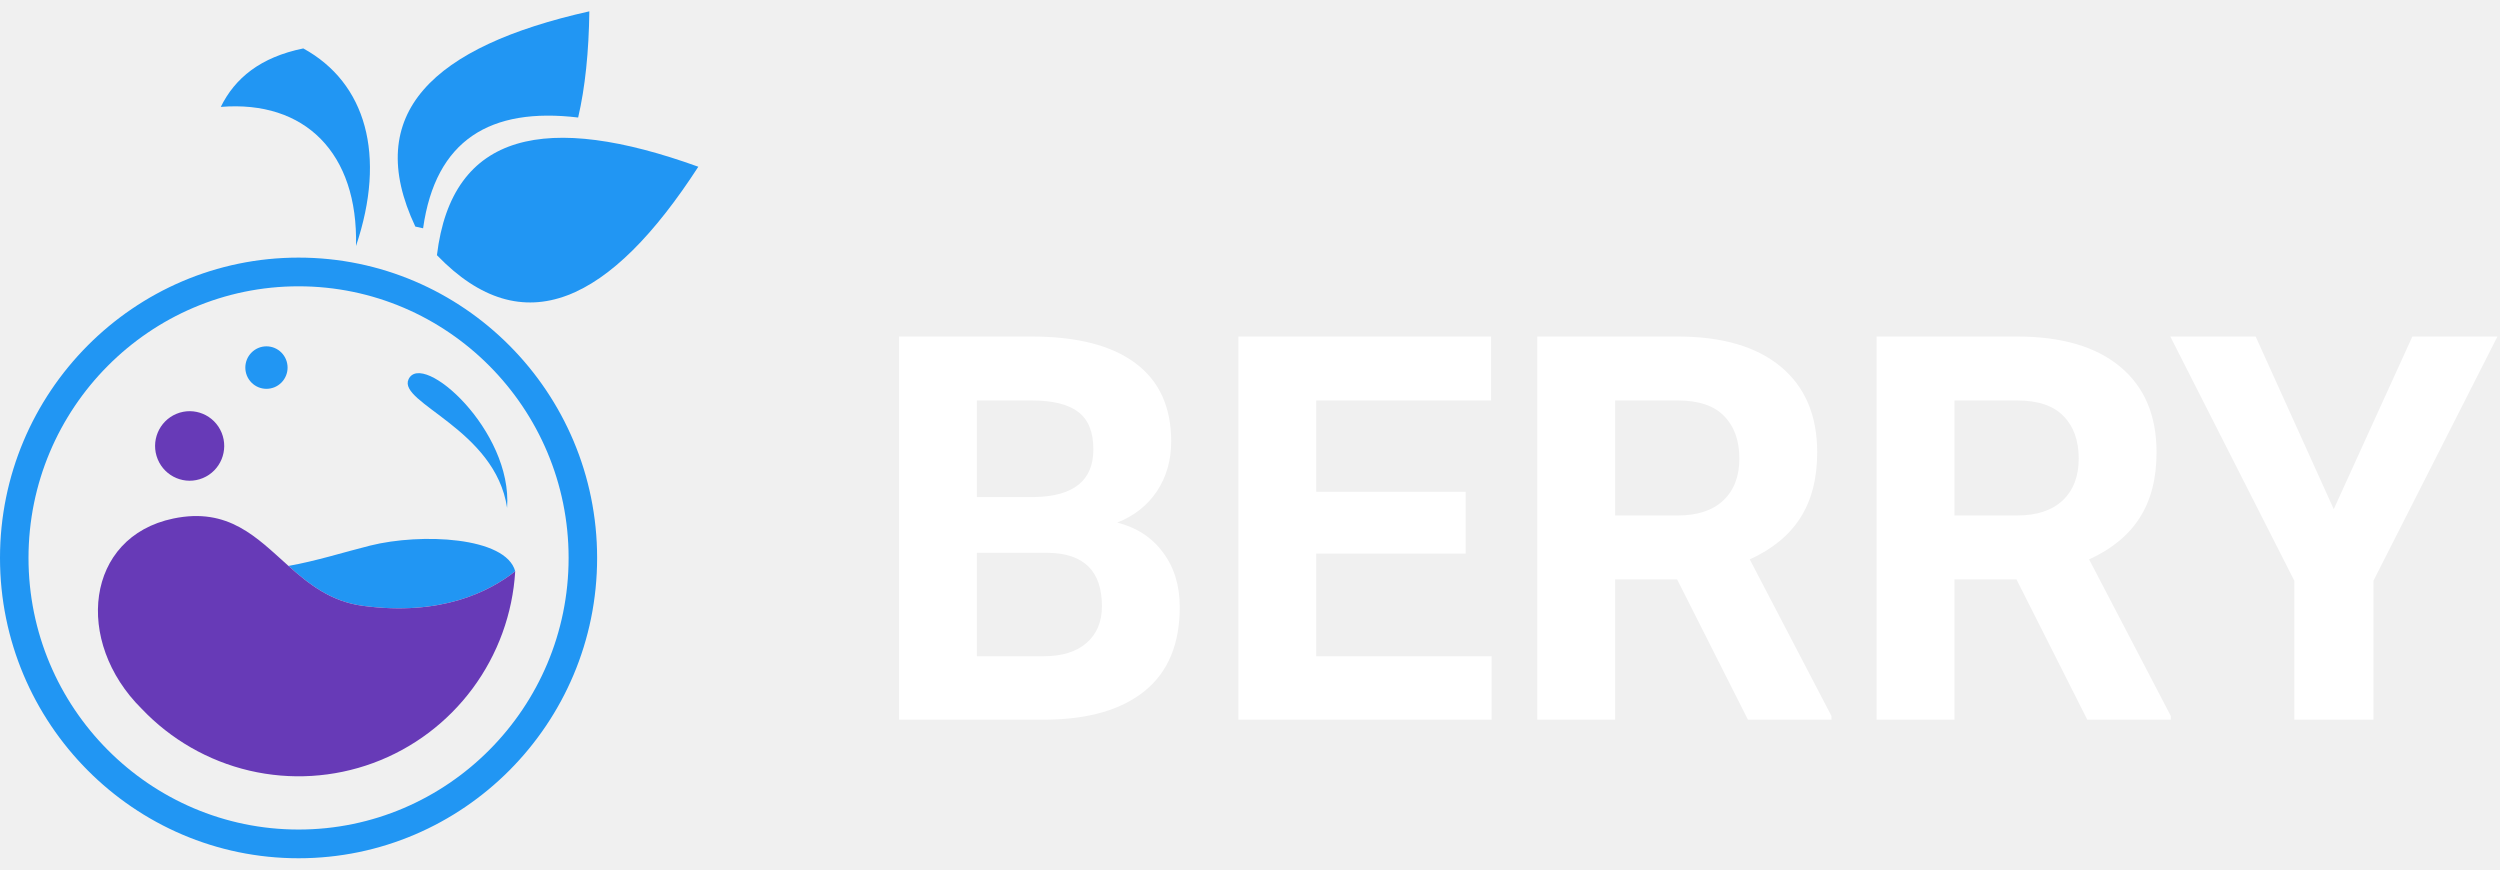
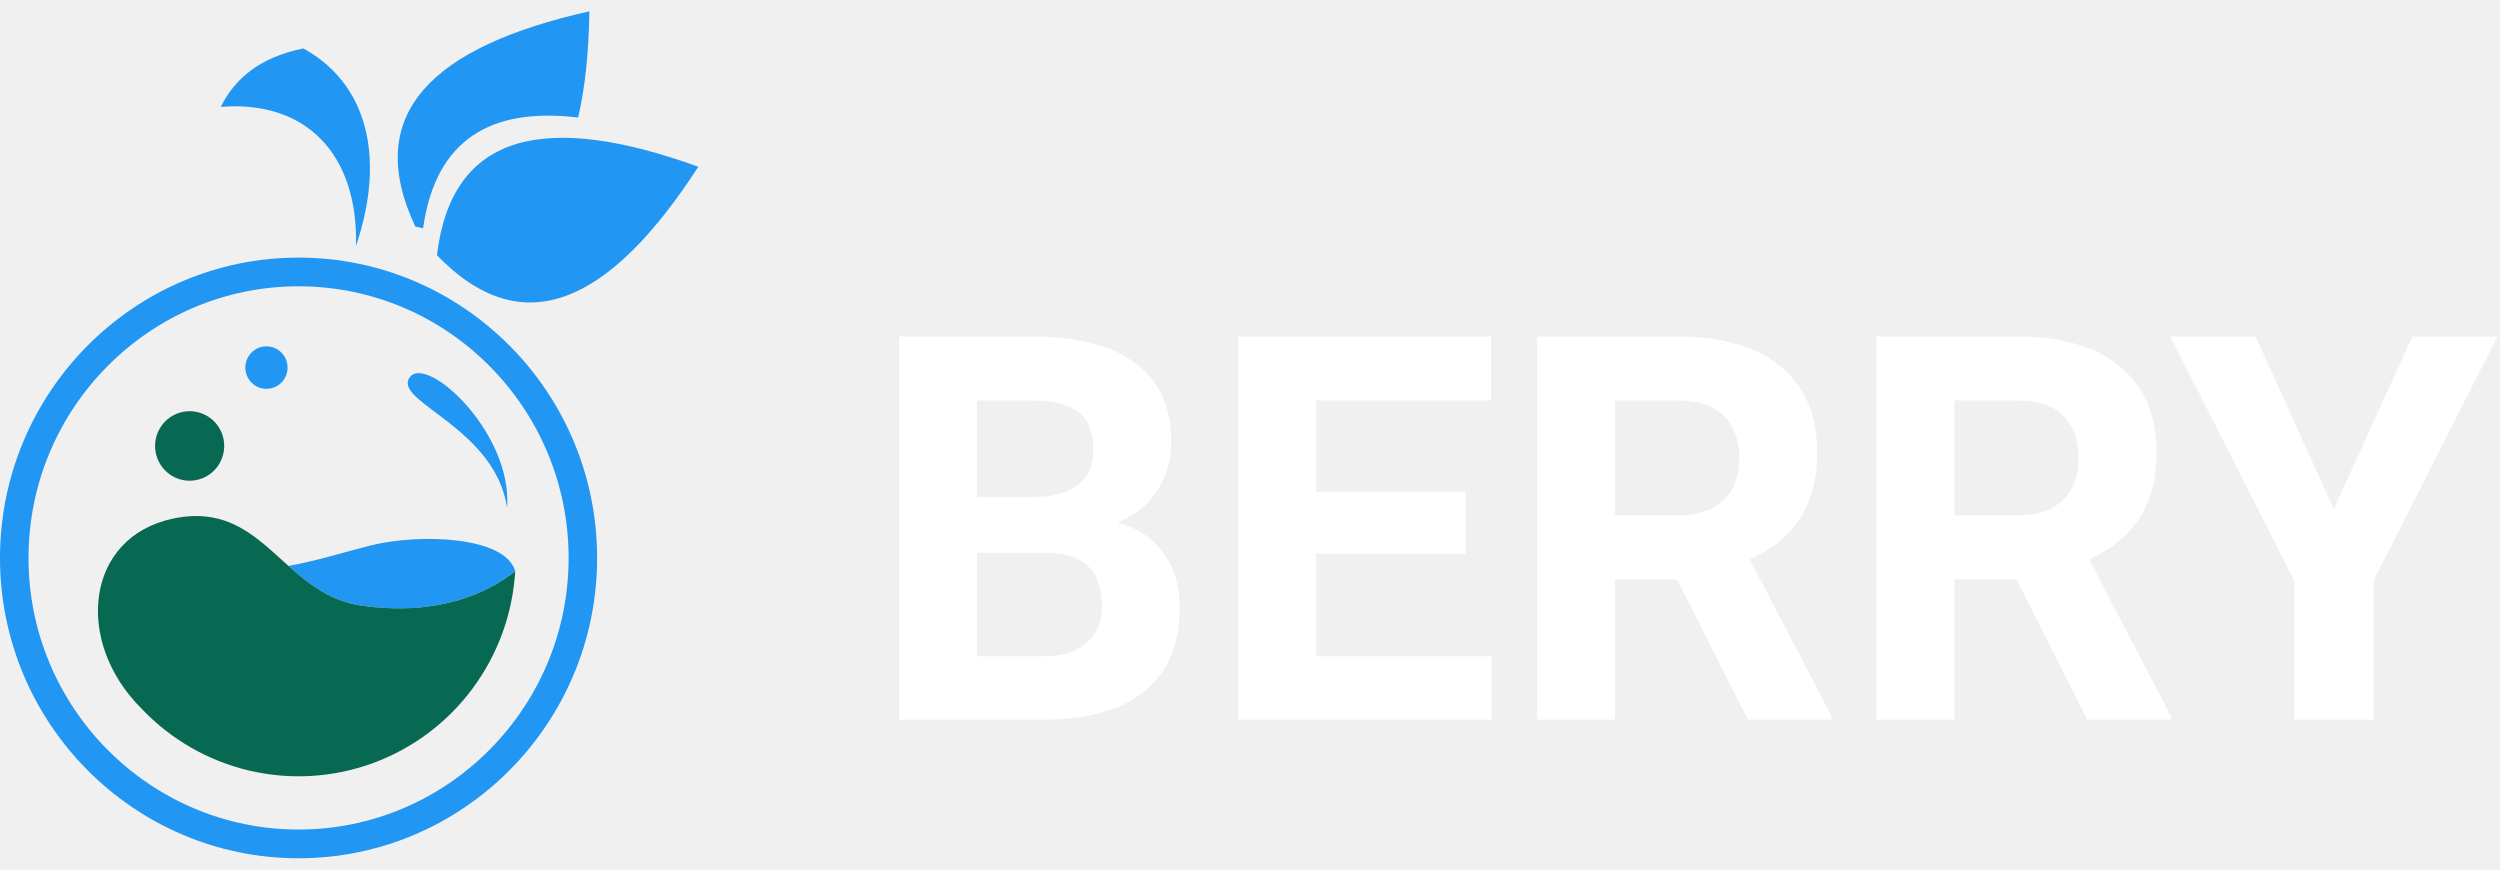
<svg xmlns="http://www.w3.org/2000/svg" width="92" height="32" viewBox="0 0 92 32" fill="none">
  <path d="M33.085 26.484V12.384H37.954C39.641 12.384 40.92 12.713 41.792 13.372C42.664 14.024 43.1 14.982 43.1 16.248C43.1 16.939 42.925 17.549 42.575 18.078C42.225 18.601 41.738 18.985 41.114 19.231C41.827 19.411 42.387 19.776 42.795 20.325C43.208 20.874 43.415 21.545 43.415 22.339C43.415 23.695 42.989 24.721 42.136 25.419C41.283 26.116 40.067 26.471 38.489 26.484H33.085ZM35.949 20.344V24.15H38.403C39.078 24.15 39.603 23.989 39.978 23.666C40.36 23.337 40.551 22.885 40.551 22.31C40.551 21.019 39.892 20.364 38.575 20.344H35.949ZM35.949 18.291H38.069C39.514 18.265 40.236 17.681 40.236 16.538C40.236 15.899 40.051 15.441 39.682 15.163C39.319 14.879 38.743 14.737 37.954 14.737H35.949V18.291ZM53.937 20.373H48.437V24.15H54.891V26.484H45.573V12.384H54.872V14.737H48.437V18.098H53.937V20.373ZM61.718 21.322H59.436V26.484H56.572V12.384H61.736C63.379 12.384 64.645 12.755 65.537 13.498C66.428 14.24 66.873 15.289 66.873 16.645C66.873 17.607 66.666 18.411 66.253 19.056C65.846 19.695 65.225 20.206 64.391 20.586L67.398 26.349V26.484H64.324L61.718 21.322ZM59.436 18.969H61.746C62.466 18.969 63.023 18.785 63.417 18.417C63.811 18.043 64.009 17.529 64.009 16.877C64.009 16.212 63.821 15.689 63.446 15.309C63.077 14.928 62.507 14.737 61.736 14.737H59.436V18.969ZM74.206 21.322H71.924V26.484H69.059V12.384H74.225C75.867 12.384 77.134 12.755 78.025 13.498C78.916 14.24 79.361 15.289 79.361 16.645C79.361 17.607 79.154 18.411 78.74 19.056C78.333 19.695 77.713 20.206 76.879 20.586L79.886 26.349V26.484H76.812L74.206 21.322ZM71.924 18.969H74.234C74.953 18.969 75.51 18.785 75.905 18.417C76.3 18.043 76.497 17.529 76.497 16.877C76.497 16.212 76.309 15.689 75.934 15.309C75.564 14.928 74.995 14.737 74.225 14.737H71.924V18.969ZM85.882 18.737L88.775 12.384H91.906L87.343 21.371V26.484H84.431V21.371L79.867 12.384H83.008L85.882 18.737Z" fill="white" />
  <path d="M10.987 31.584C4.928 31.584 0 26.626 0 20.532C0 14.438 4.929 9.48 10.987 9.48C17.045 9.48 21.974 14.438 21.974 20.532C21.974 26.626 17.046 31.584 10.987 31.584ZM10.987 10.536C5.508 10.536 1.049 15.02 1.049 20.532C1.049 26.044 5.508 30.527 10.987 30.527C16.466 30.527 20.925 26.043 20.925 20.531C20.925 15.019 16.467 10.536 10.987 10.536Z" fill="#2196F3" />
  <path d="M18.96 21.023C18.618 19.748 15.485 19.611 13.62 20.078C12.644 20.323 11.646 20.643 10.616 20.826C11.37 21.499 12.179 22.135 13.34 22.293C16.221 22.684 18.011 21.775 18.96 21.023Z" fill="#2196F3" />
-   <path d="M13.34 22.293C12.176 22.135 11.37 21.499 10.616 20.826C9.45 19.786 8.413 18.658 6.377 19.082C3.141 19.757 2.715 23.608 5.214 26.083C6.287 27.213 7.665 28.004 9.178 28.359C10.691 28.713 12.274 28.616 13.733 28.079C15.192 27.542 16.464 26.588 17.392 25.335C18.321 24.082 18.866 22.584 18.96 21.023C18.011 21.775 16.221 22.684 13.34 22.293Z" fill="#673AB7" />
+   <path d="M13.34 22.293C12.176 22.135 11.37 21.499 10.616 20.826C9.45 19.786 8.413 18.658 6.377 19.082C3.141 19.757 2.715 23.608 5.214 26.083C6.287 27.213 7.665 28.004 9.178 28.359C10.691 28.713 12.274 28.616 13.733 28.079C15.192 27.542 16.464 26.588 17.392 25.335C18.321 24.082 18.866 22.584 18.96 21.023C18.011 21.775 16.221 22.684 13.34 22.293Z" fill="#076951" />
  <path d="M15.034 13.959C14.63 14.829 18.23 15.796 18.661 18.688C18.869 15.841 15.534 12.882 15.034 13.959Z" fill="#2196F3" />
-   <path d="M7.466 17.593C8.115 17.323 8.423 16.575 8.155 15.922C7.886 15.269 7.142 14.959 6.493 15.229C5.844 15.5 5.535 16.248 5.804 16.901C6.073 17.554 6.817 17.864 7.466 17.593Z" fill="#673AB7" />
+   <path d="M7.466 17.593C8.115 17.323 8.423 16.575 8.155 15.922C7.886 15.269 7.142 14.959 6.493 15.229C5.844 15.5 5.535 16.248 5.804 16.901C6.073 17.554 6.817 17.864 7.466 17.593Z" fill="#076951" />
  <path d="M10.355 14.08C10.659 13.775 10.659 13.28 10.355 12.974C10.051 12.669 9.559 12.669 9.256 12.974C8.952 13.28 8.952 13.775 9.256 14.08C9.559 14.385 10.051 14.385 10.355 14.08Z" fill="#2196F3" />
  <path d="M13.101 9.052C14.225 5.715 13.47 3.049 11.161 1.782C9.584 2.105 8.647 2.873 8.125 3.934C11.22 3.682 13.184 5.63 13.101 9.052Z" fill="#2196F3" />
  <path d="M25.698 6.136C20.139 4.129 16.63 4.818 16.079 9.391C19.265 12.697 22.474 11.115 25.698 6.136Z" fill="#2196F3" />
  <path d="M21.276 4.325C21.534 3.217 21.668 1.908 21.688 0.417C15.923 1.709 13.322 4.177 15.284 8.338C15.382 8.362 15.475 8.381 15.57 8.401C16.028 5.144 18.046 3.938 21.276 4.325Z" fill="#2196F3" />
</svg>
